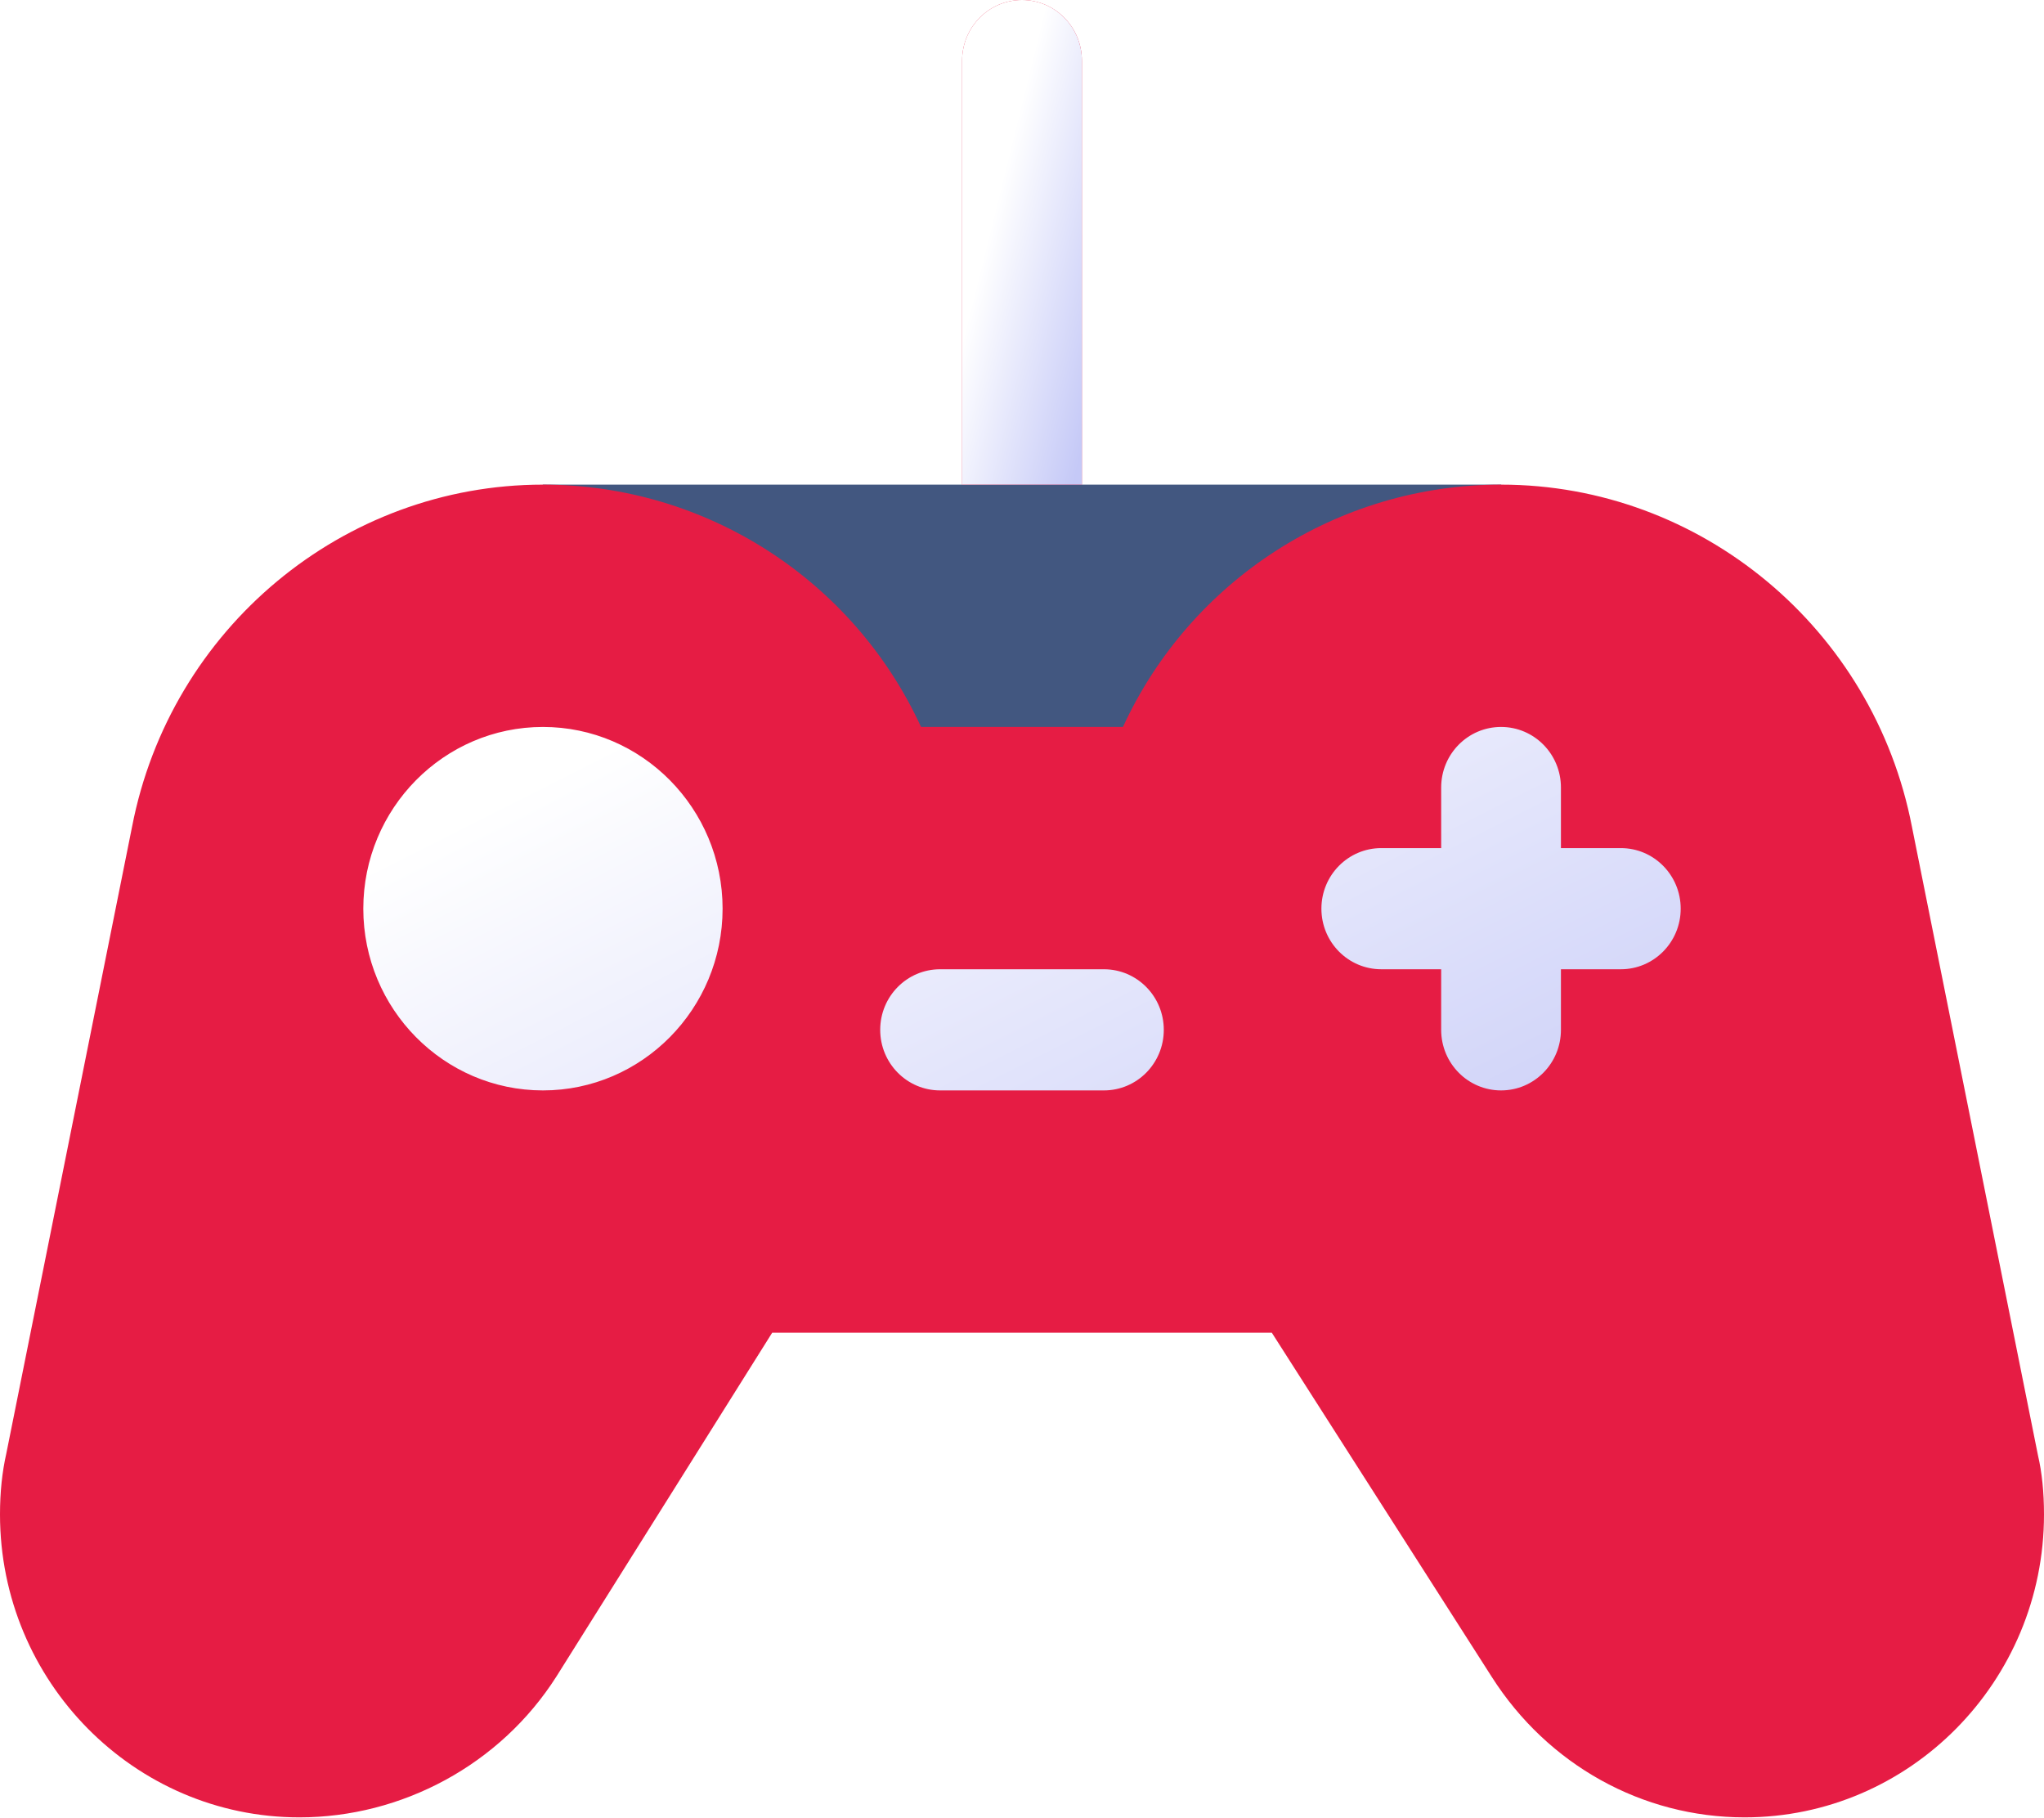
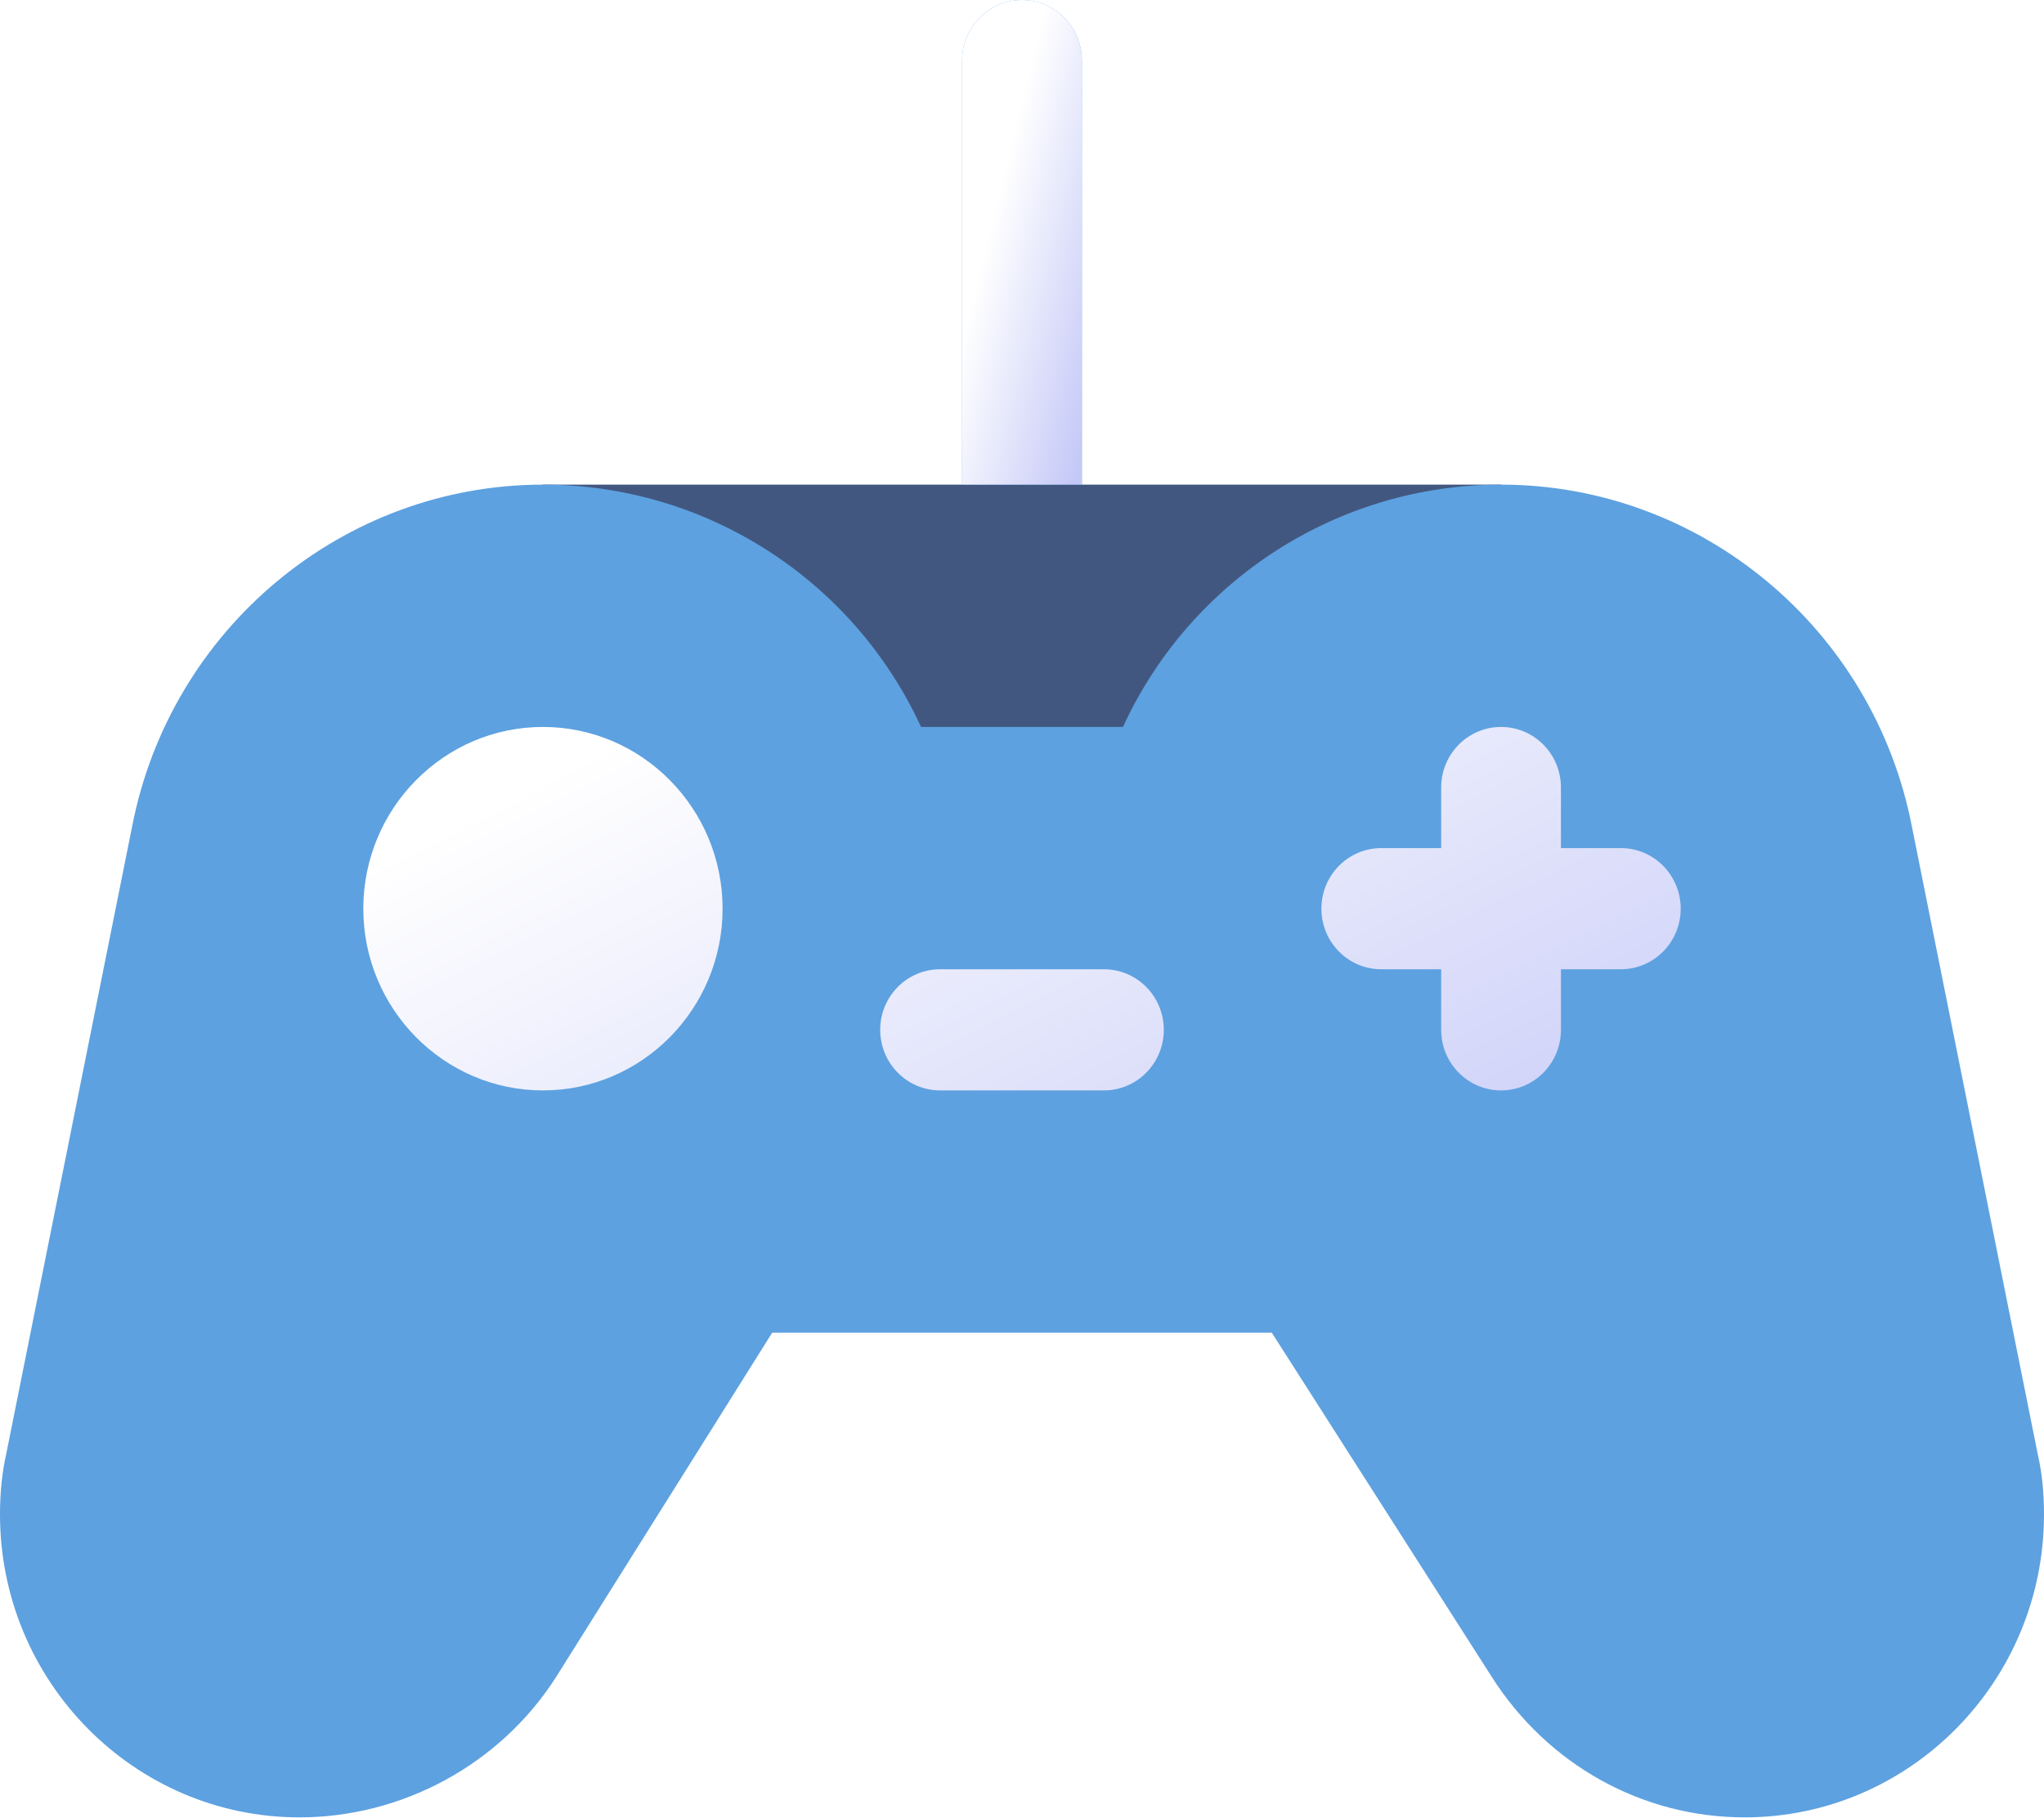
<svg xmlns="http://www.w3.org/2000/svg" width="54" height="48" viewBox="0 0 54 48" fill="none">
  <path d="M42.82 16.008L39.656 12.8H28.582L27.116 9.6L25.418 12.8H14.344L11.18 15.857L4.746 32H49.148L42.82 16.008Z" fill="url(#paint0_linear)" />
  <path d="M42.82 16.008L39.656 12.8H28.582L27.116 9.6L25.418 12.8H14.344L11.18 15.857L19.5 20L34 20.5L42.82 16.008Z" fill="#425780" />
-   <path d="M53.842 38.444L50.511 21.836C49.498 16.6 44.931 12.8 39.656 12.8C35.33 12.8 31.449 15.328 29.667 19.2H24.333C22.551 15.328 18.67 12.8 14.344 12.8C9.069 12.8 4.502 16.6 3.489 21.836L0.167 38.389C0.056 38.881 0 39.408 0 40C0 44.411 3.547 48 7.91 48C10.614 48 13.216 46.612 14.699 44.281L20.4 35.2H33.6L39.41 44.289C40.889 46.612 43.386 48 46.09 48C50.453 48 54 44.411 54 40C54 39.408 53.944 38.881 53.842 38.444ZM14.344 28.8C11.727 28.8 9.598 26.647 9.598 24C9.598 21.353 11.727 19.2 14.344 19.2C16.961 19.2 19.09 21.353 19.09 24C19.09 26.647 16.961 28.8 14.344 28.8ZM29.164 28.8H24.836C23.962 28.8 23.254 28.084 23.254 27.2C23.254 26.316 23.962 25.6 24.836 25.6H29.164C30.038 25.6 30.746 26.316 30.746 27.2C30.746 28.084 30.038 28.8 29.164 28.8ZM42.82 25.6H41.238V27.2C41.238 28.084 40.531 28.8 39.656 28.8C38.782 28.8 38.074 28.084 38.074 27.2V25.6H36.492C35.618 25.6 34.91 24.884 34.91 24C34.91 23.116 35.618 22.4 36.492 22.4H38.074V20.8C38.074 19.916 38.782 19.2 39.656 19.2C40.531 19.2 41.238 19.916 41.238 20.8V22.4H42.82C43.695 22.4 44.402 23.116 44.402 24C44.402 24.884 43.695 25.6 42.82 25.6ZM28.582 1.6C28.582 0.716 27.874 0 27 0C26.126 0 25.418 0.716 25.418 1.6V12.8H28.582V1.6Z" fill="#E61C44" />
+   <path d="M53.842 38.444L50.511 21.836C49.498 16.6 44.931 12.8 39.656 12.8C35.33 12.8 31.449 15.328 29.667 19.2H24.333C22.551 15.328 18.67 12.8 14.344 12.8C9.069 12.8 4.502 16.6 3.489 21.836L0.167 38.389C0.056 38.881 0 39.408 0 40C0 44.411 3.547 48 7.91 48C10.614 48 13.216 46.612 14.699 44.281L20.4 35.2H33.6L39.41 44.289C40.889 46.612 43.386 48 46.09 48C50.453 48 54 44.411 54 40C54 39.408 53.944 38.881 53.842 38.444ZM14.344 28.8C11.727 28.8 9.598 26.647 9.598 24C9.598 21.353 11.727 19.2 14.344 19.2C16.961 19.2 19.09 21.353 19.09 24C19.09 26.647 16.961 28.8 14.344 28.8ZM29.164 28.8H24.836C23.962 28.8 23.254 28.084 23.254 27.2C23.254 26.316 23.962 25.6 24.836 25.6H29.164C30.038 25.6 30.746 26.316 30.746 27.2C30.746 28.084 30.038 28.8 29.164 28.8ZM42.82 25.6H41.238V27.2C41.238 28.084 40.531 28.8 39.656 28.8C38.782 28.8 38.074 28.084 38.074 27.2V25.6H36.492C35.618 25.6 34.91 24.884 34.91 24C34.91 23.116 35.618 22.4 36.492 22.4H38.074V20.8C38.074 19.916 38.782 19.2 39.656 19.2C40.531 19.2 41.238 19.916 41.238 20.8V22.4H42.82C43.695 22.4 44.402 23.116 44.402 24C44.402 24.884 43.695 25.6 42.82 25.6ZM28.582 1.6C28.582 0.716 27.874 0 27 0C26.126 0 25.418 0.716 25.418 1.6V12.8H28.582V1.6Z" fill="#5DA1E0" />
  <path d="M28.582 1.6C28.582 0.716 27.874 0 27 0C26.126 0 25.418 0.716 25.418 1.6V12.8H28.582V1.6Z" fill="url(#paint1_linear)" />
  <defs>
    <linearGradient id="paint0_linear" x1="22.315" y1="16.551" x2="33.326" y2="38.377" gradientUnits="userSpaceOnUse">
      <stop stop-color="white" />
      <stop offset="1" stop-color="#C5C9F7" />
    </linearGradient>
    <linearGradient id="paint1_linear" x1="26.67" y1="3.972" x2="30.315" y2="4.873" gradientUnits="userSpaceOnUse">
      <stop stop-color="white" />
      <stop offset="1" stop-color="#C5C9F7" />
    </linearGradient>
  </defs>
</svg>
